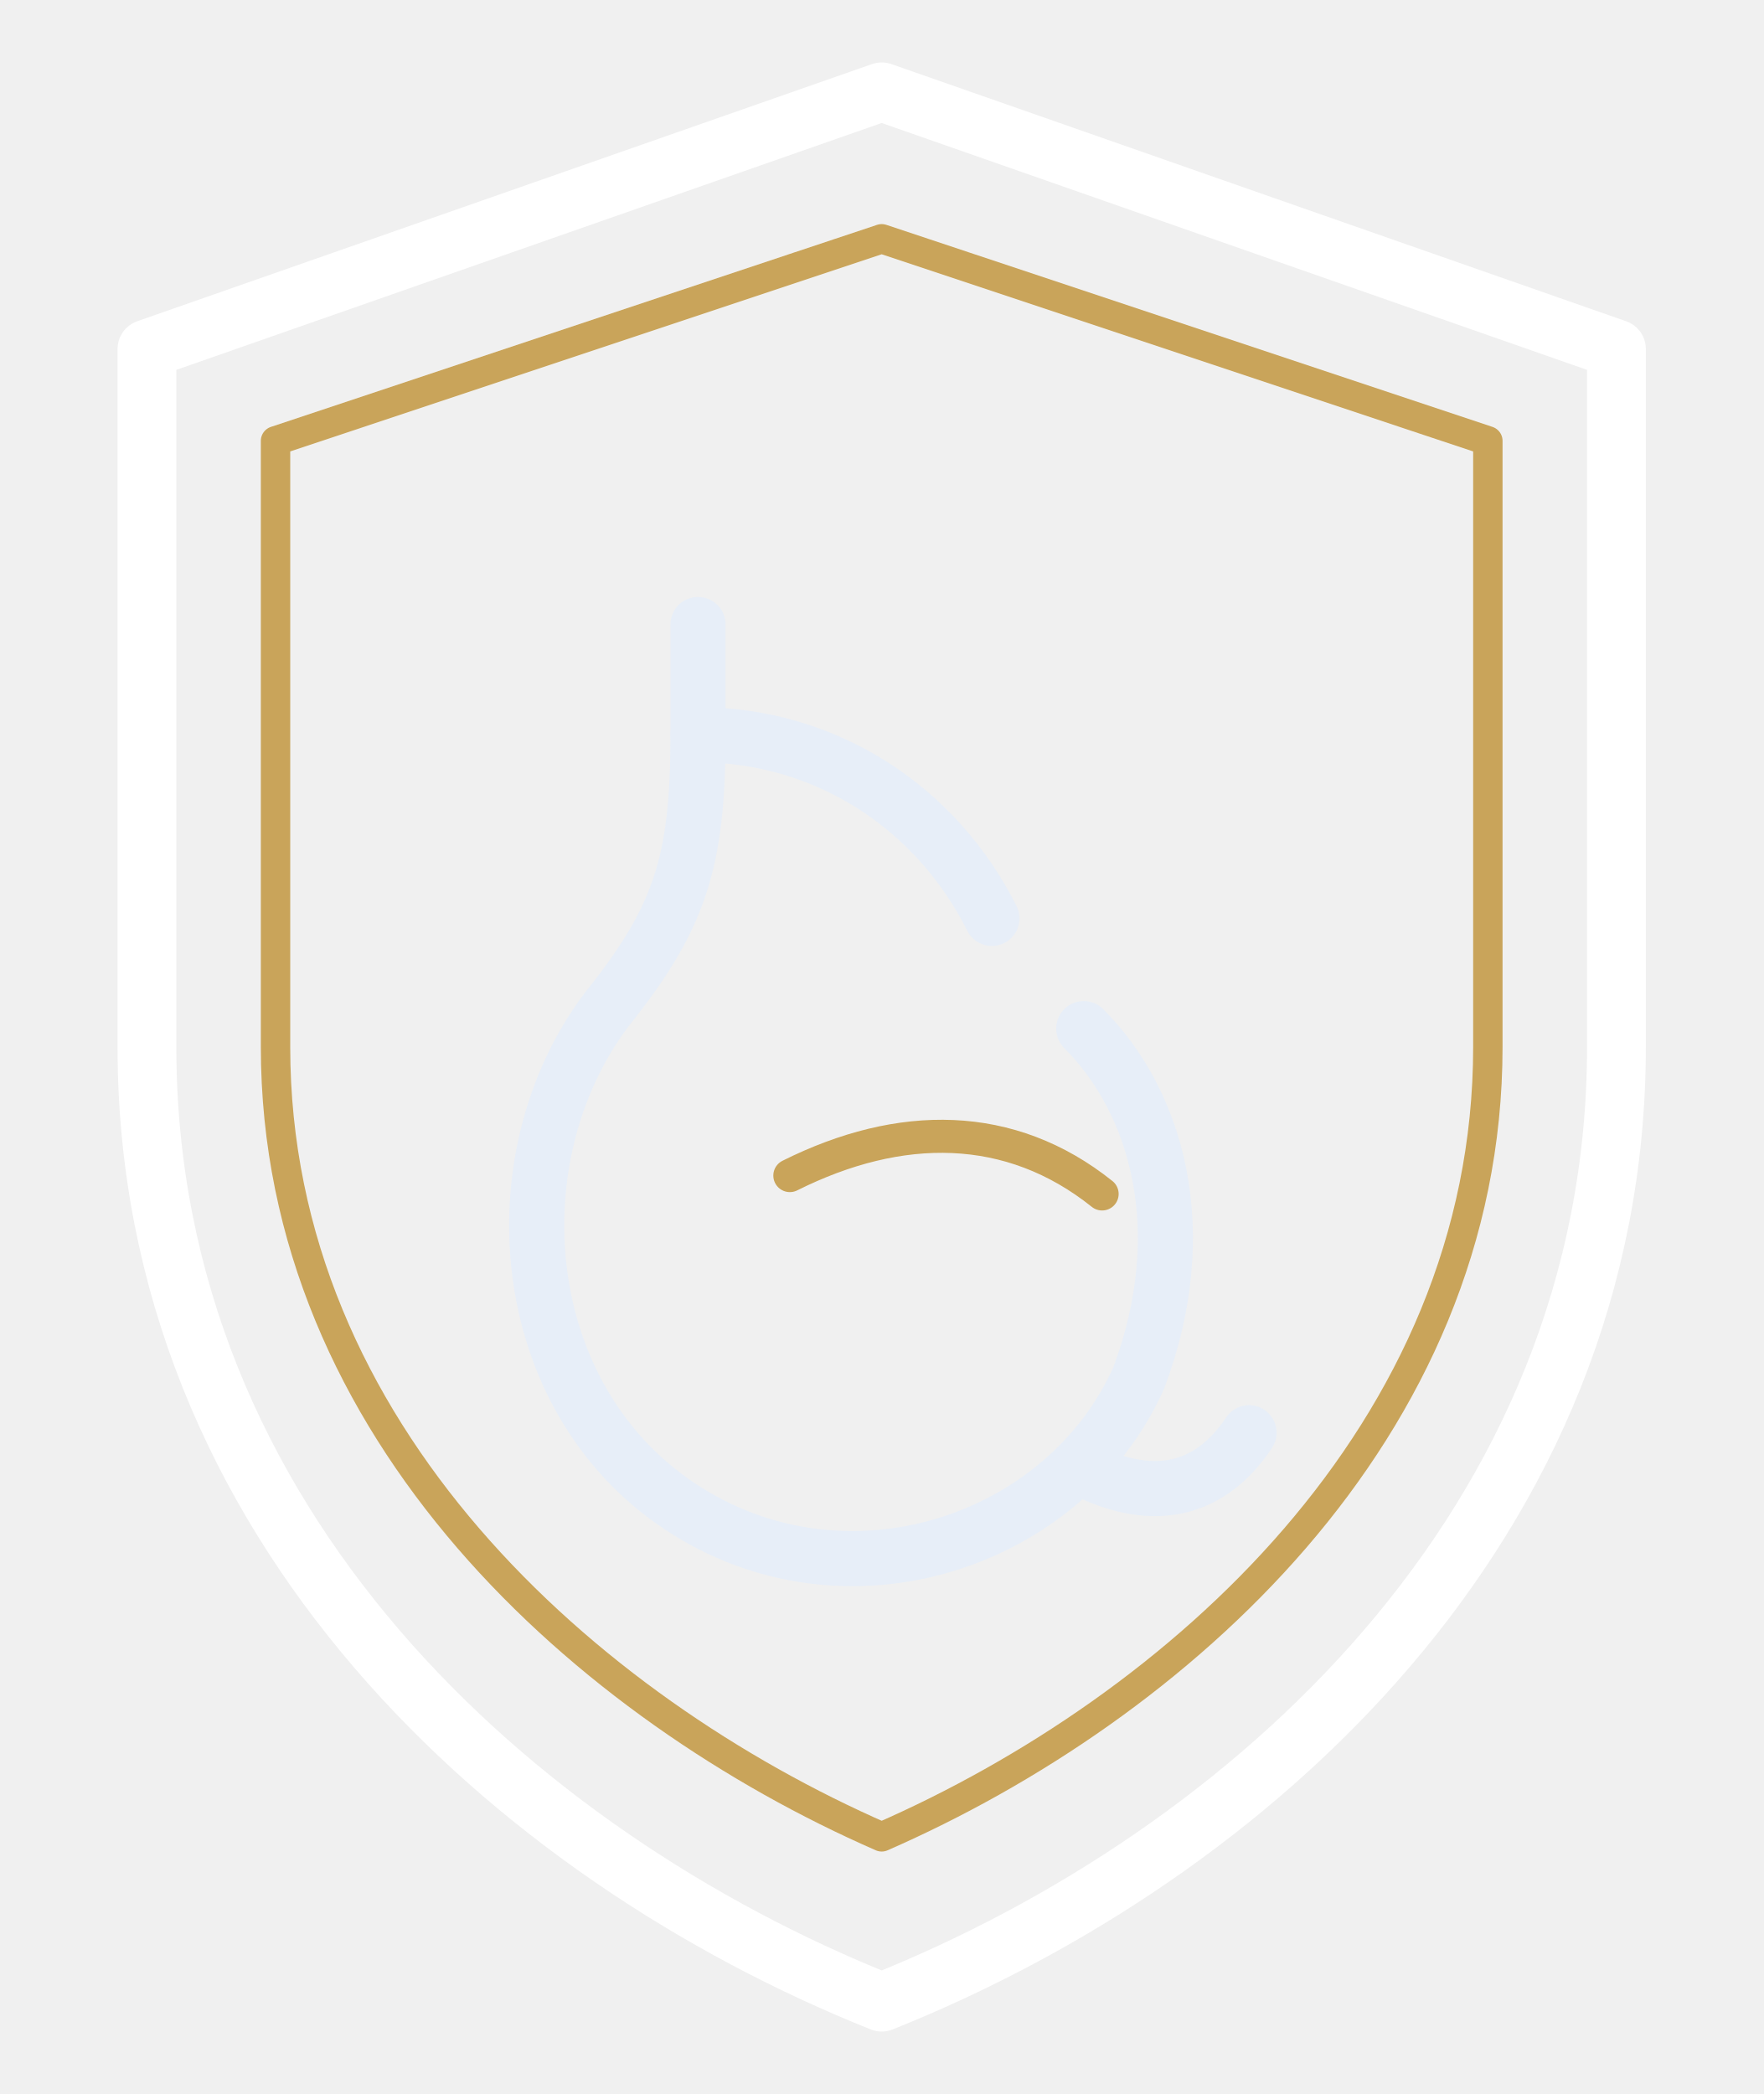
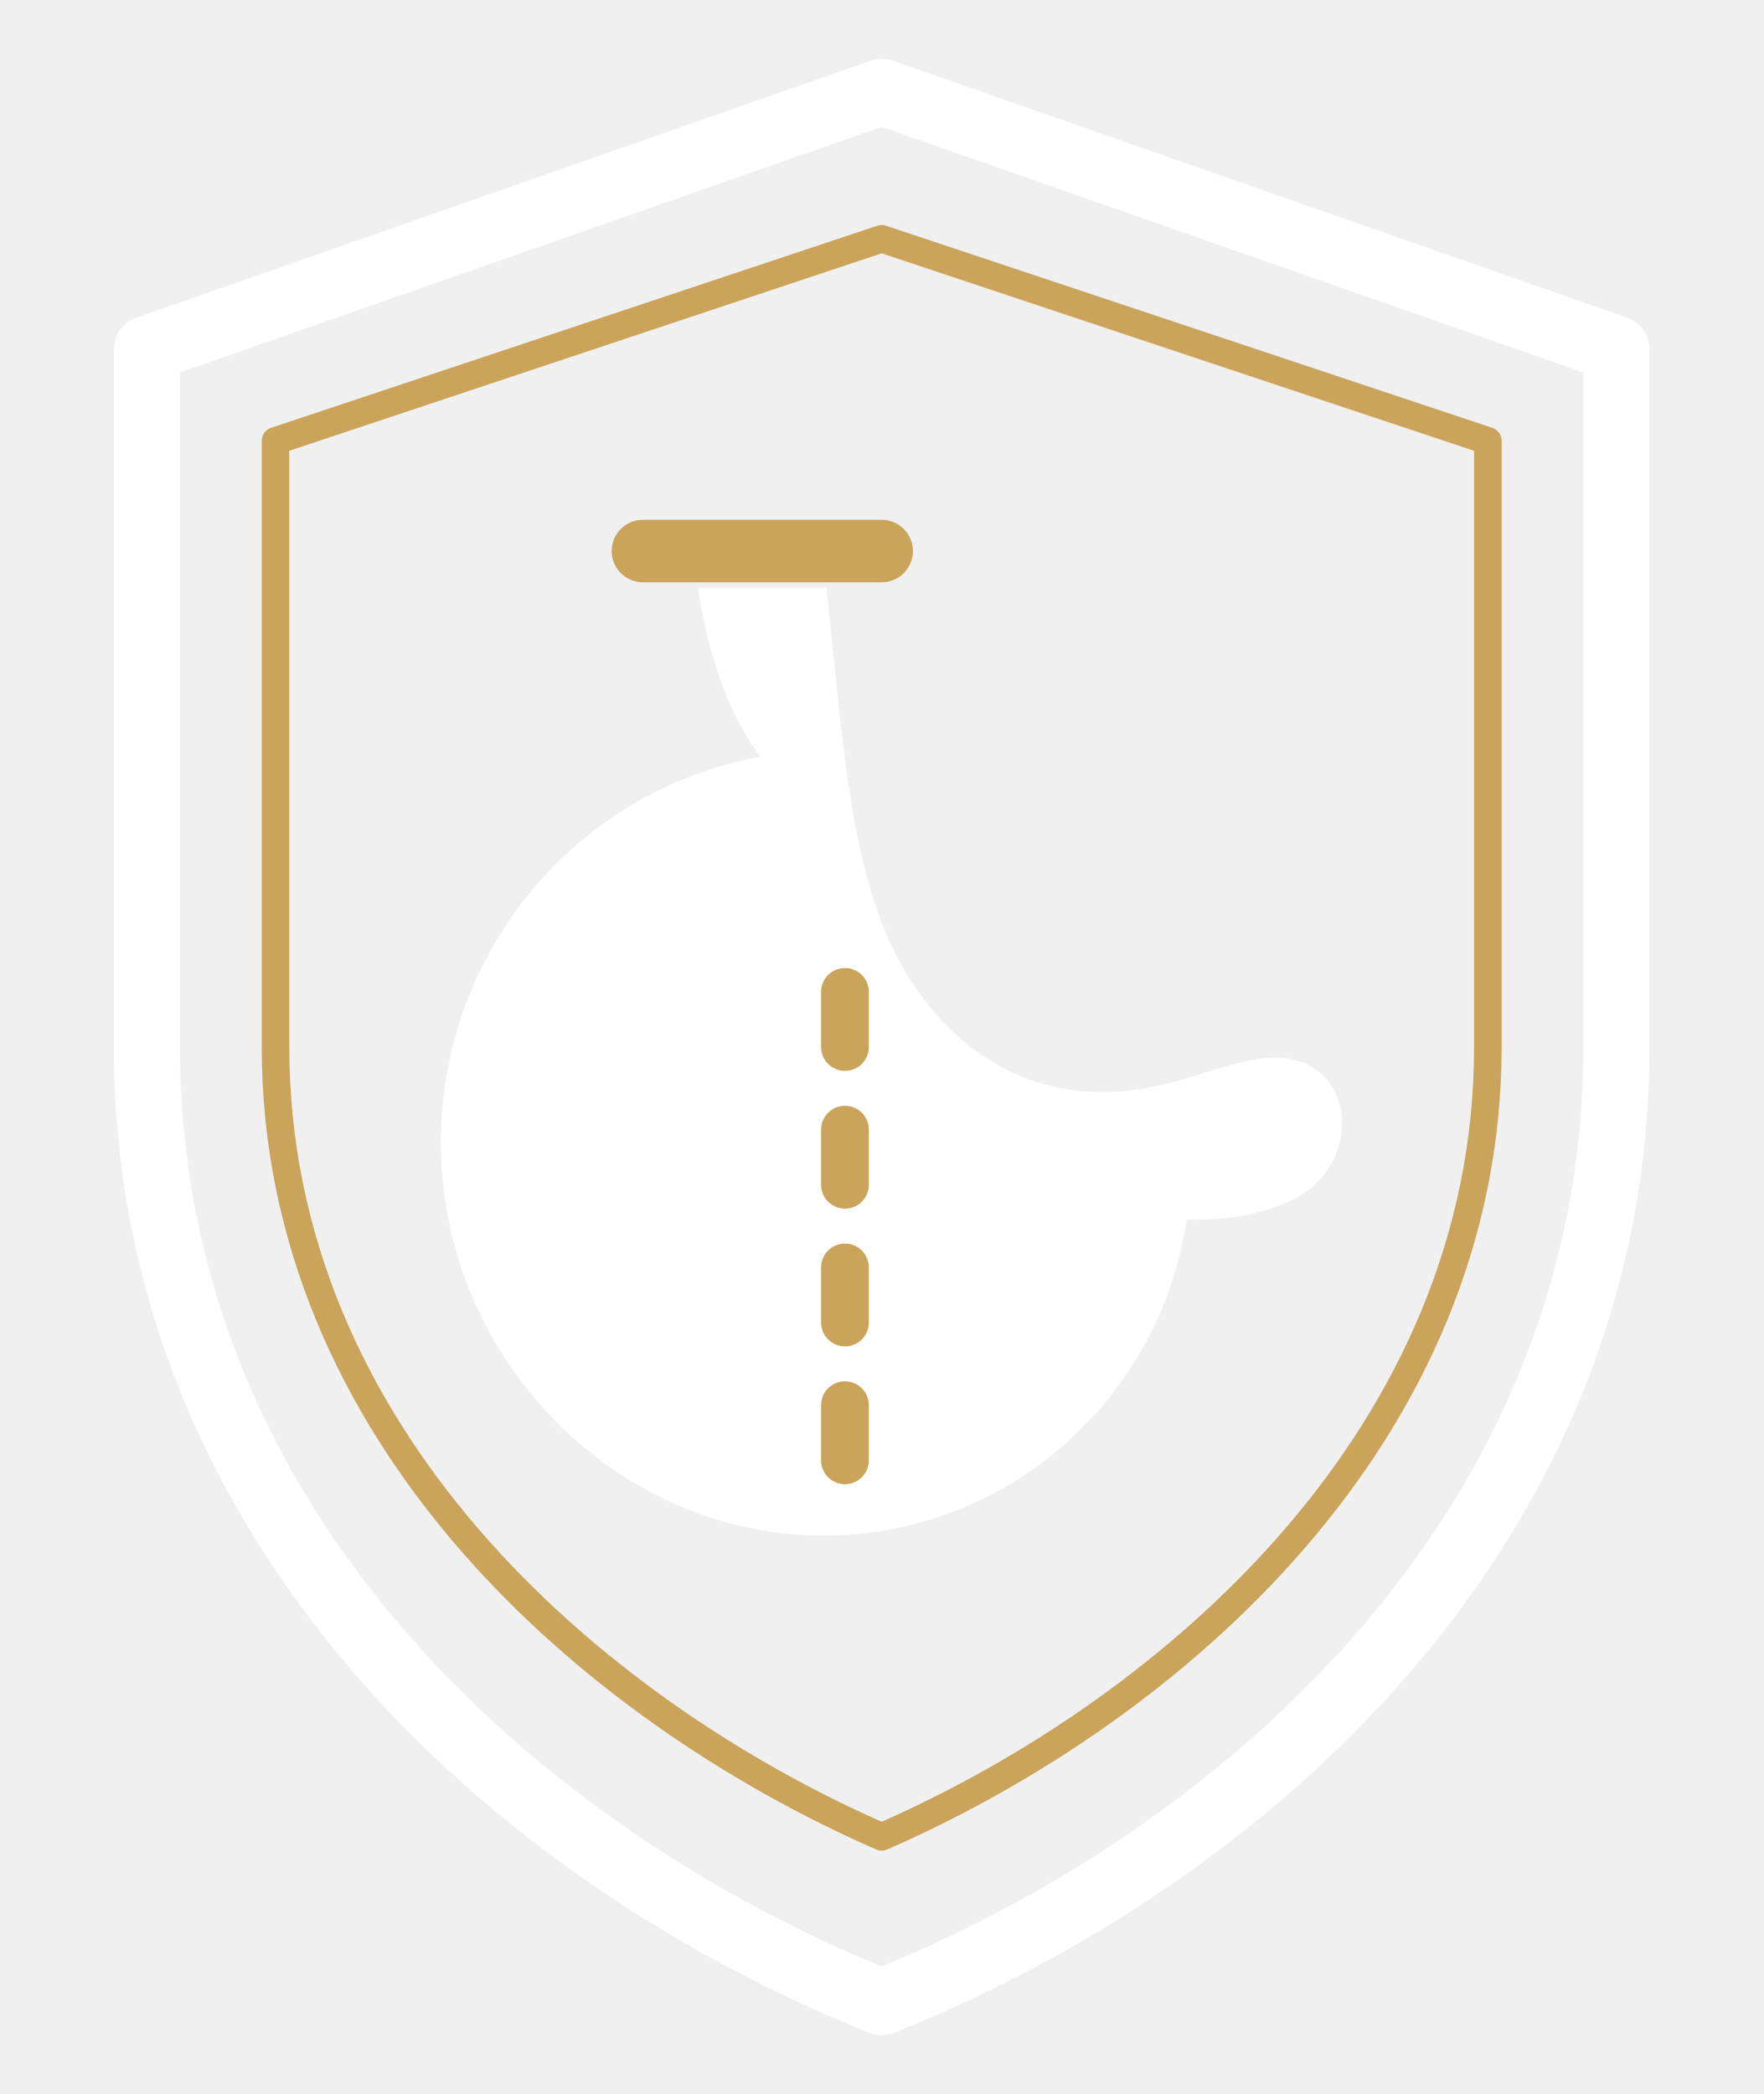
<svg xmlns="http://www.w3.org/2000/svg" viewBox="0 0 96 114" role="img" aria-label="Wappen Adipositas-Chirurgie">
-   <path d="M48 5 L88 19 V57 C88 83 68 101 48 109 C28 101 8 83 8 57 V19 Z" fill="none" stroke="#FFFFFF" stroke-width="3.2" stroke-linejoin="round" />
-   <path d="M48 13 L81 24 V57 C81 78 64 93 48 100 C32 93 15 78 15 57 V24 Z" fill="none" stroke="#C9A45A" stroke-width="1.6" stroke-linejoin="round" />
-   <path d="M38 34v6c0 7-1 10-5 15-6 8-5 21 4 27 9 6 21 2 25-7 3-8 1-15-3-19" fill="none" stroke="#E7EEF8" stroke-width="3" stroke-linecap="round" stroke-linejoin="round" />
-   <path d="M38 40c7 0 13 4 16 10" fill="none" stroke="#E7EEF8" stroke-width="3" stroke-linecap="round" />
-   <path d="M59 80c4 2 7 1 9-2" fill="none" stroke="#E7EEF8" stroke-width="3" stroke-linecap="round" />
-   <path d="M43 64c6-3 12-3 17 1" fill="none" stroke="#C9A45A" stroke-width="1.8" stroke-linecap="round" />
+   <path d="M48 5 L88 19 V57 C88 83 68 101 48 109 C28 101 8 83 8 57 V19 Z" fill="none" stroke="#FFFFFF" stroke-width="3.6" stroke-linejoin="round" />
+   <path d="M48 13 L81 24 V57 C81 78 64 93 48 100 C32 93 15 78 15 57 V24 Z" fill="none" stroke="#C9A45A" stroke-width="1.5" stroke-linejoin="round" />
+   <path d="M38 32h7c1 9.6 1.4 17 5 22 3 4.2 7.4 6.2 12.6 5.2 3.6-.7 6.6-2.6 9-1            2.4 1.7 1.8 5.8-1.4 7.2-2.2 1-4.2 1-5.6 1-1.4 9.6-9.6 17.2-19.8 17.2            C33.6 83.6 24 74 24 62.2c0-10.4 7.4-19.2 17.4-21-2-2.6-3-6.4-3.4-9.2z" fill="#FFFFFF" />
+   <path d="M35 30h13" fill="none" stroke="#C9A45A" stroke-width="3.4" stroke-linecap="round" />
+   <path d="M46 54v28" fill="none" stroke="#C9A45A" stroke-width="2.6" stroke-linecap="round" stroke-dasharray="3 4.5" />
</svg>
